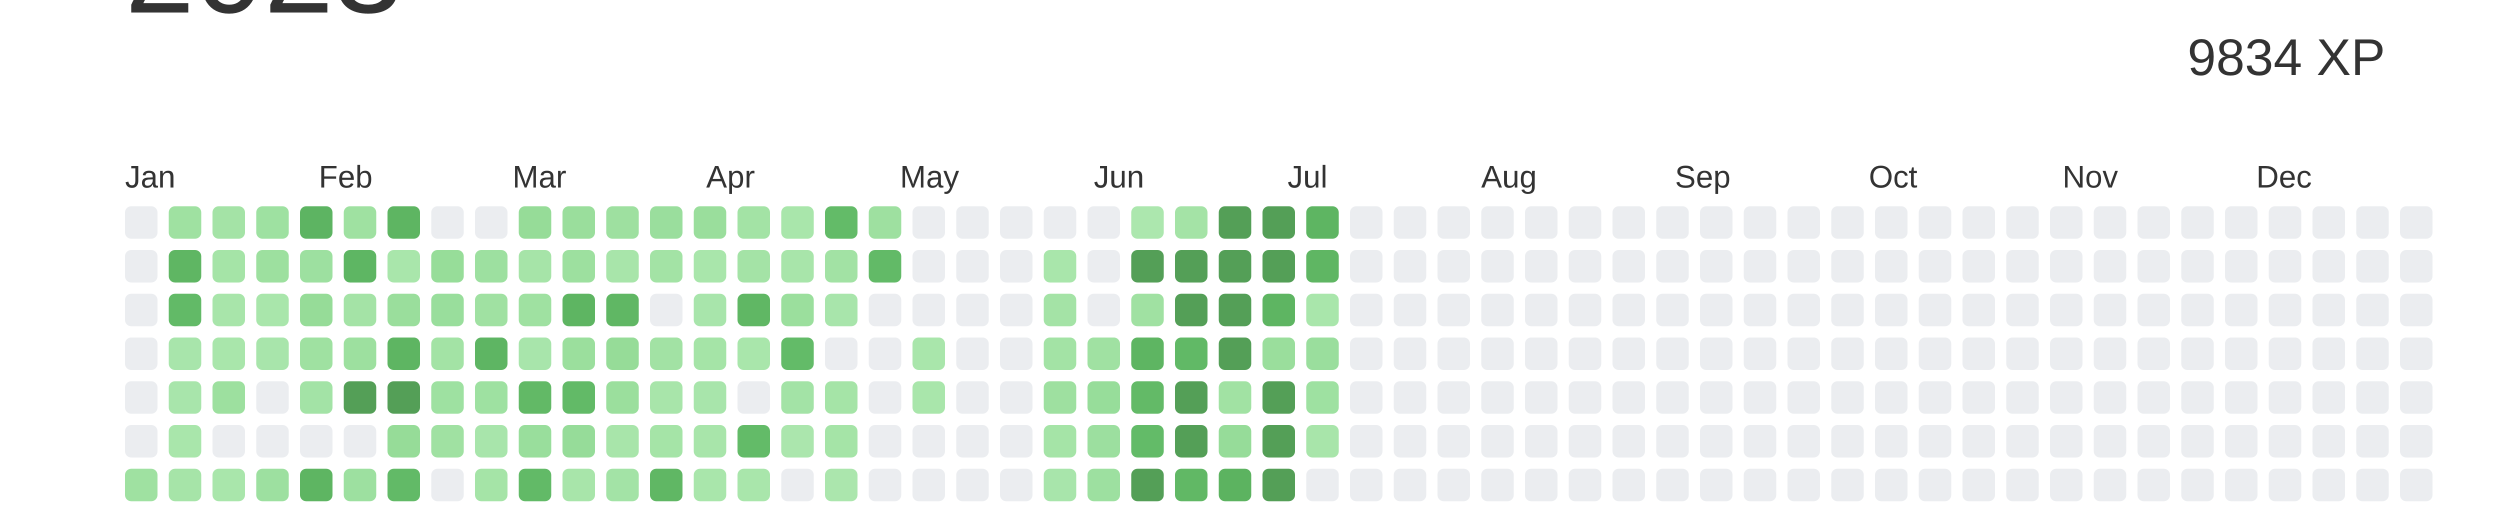
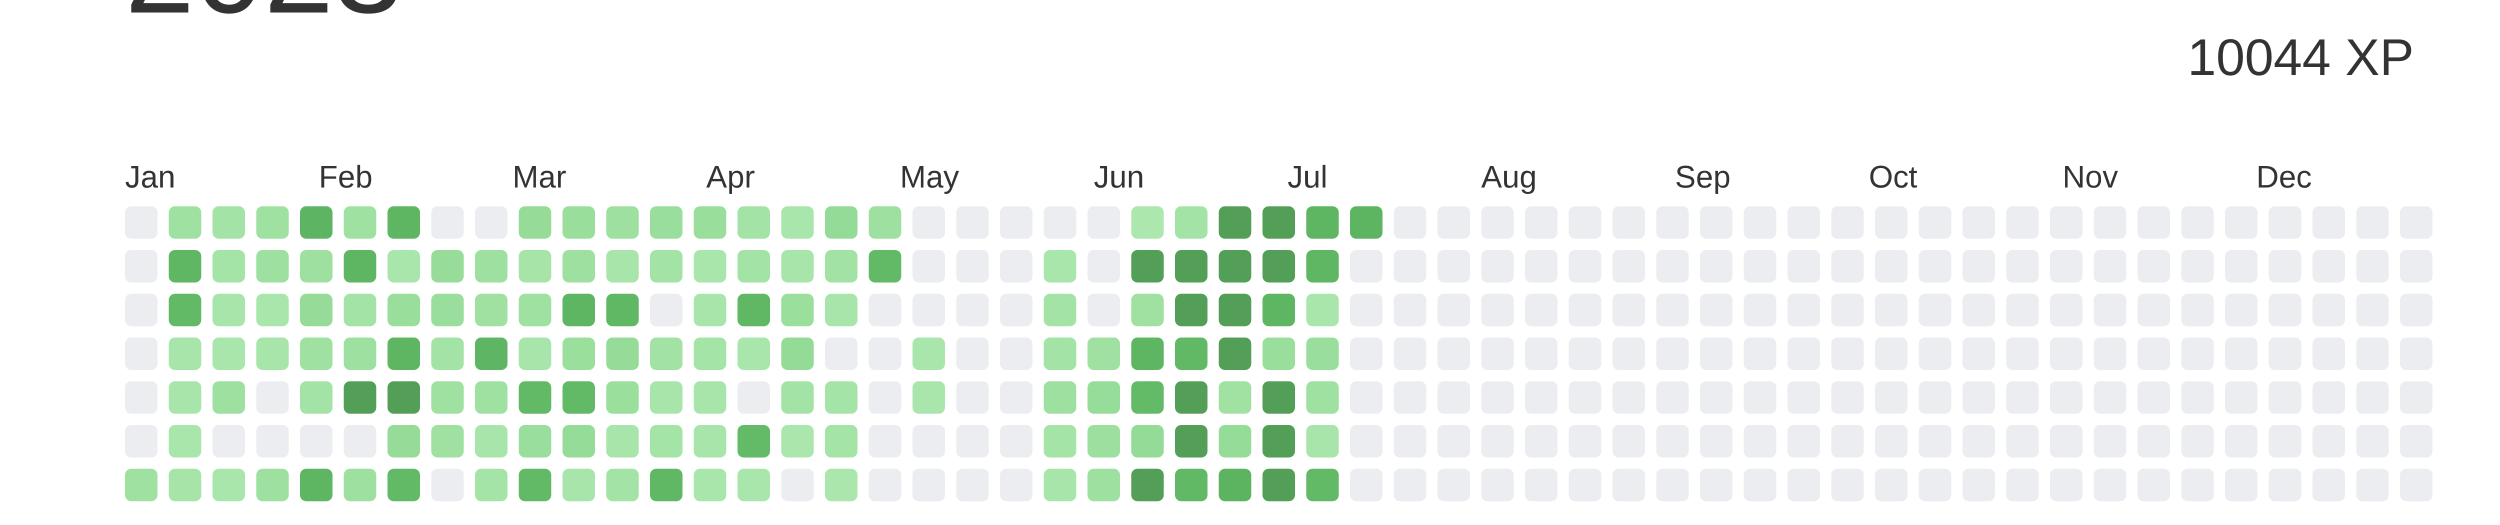
<svg xmlns="http://www.w3.org/2000/svg" baseProfile="full" height="42mm" version="1.1" viewBox="0,0,200,42" width="200mm">
  <defs />
  <rect fill="#ffffff" height="42" width="200" x="0" y="0" />
  <text alignment-baseline="hanging" fill="#333333" style="font-size:10.0px; font-family:Arial;" x="10" y="1">2023</text>
-   <text alignment-baseline="hanging" fill="#333333" style="font-size:4.125px; font-family:Arial;" x="175" y="6">9834 XP</text>
+   <text alignment-baseline="hanging" fill="#333333" style="font-size:4.125px; font-family:Arial;" x="175" y="6">10044 XP</text>
  <text fill="#333333" style="font-size:2.5px; font-family:Arial" x="10.0" y="15">Jan</text>
  <text fill="#333333" style="font-size:2.5px; font-family:Arial" x="25.5" y="15">Feb</text>
  <text fill="#333333" style="font-size:2.5px; font-family:Arial" x="41.0" y="15">Mar</text>
  <text fill="#333333" style="font-size:2.5px; font-family:Arial" x="56.5" y="15">Apr</text>
  <text fill="#333333" style="font-size:2.5px; font-family:Arial" x="72.0" y="15">May</text>
  <text fill="#333333" style="font-size:2.5px; font-family:Arial" x="87.5" y="15">Jun</text>
  <text fill="#333333" style="font-size:2.5px; font-family:Arial" x="103.0" y="15">Jul</text>
  <text fill="#333333" style="font-size:2.5px; font-family:Arial" x="118.5" y="15">Aug</text>
  <text fill="#333333" style="font-size:2.5px; font-family:Arial" x="134.0" y="15">Sep</text>
  <text fill="#333333" style="font-size:2.5px; font-family:Arial" x="149.5" y="15">Oct</text>
  <text fill="#333333" style="font-size:2.5px; font-family:Arial" x="165.0" y="15">Nov</text>
  <text fill="#333333" style="font-size:2.5px; font-family:Arial" x="180.5" y="15">Dec</text>
  <rect fill="#EBEDF0" height="2.6" rx="0.5" ry="0.5" width="2.6" x="10.0" y="16.5" />
  <rect fill="#EBEDF0" height="2.6" rx="0.5" ry="0.5" width="2.6" x="10.0" y="20.0" />
  <rect fill="#EBEDF0" height="2.6" rx="0.5" ry="0.5" width="2.6" x="10.0" y="23.5" />
  <rect fill="#EBEDF0" height="2.6" rx="0.5" ry="0.5" width="2.6" x="10.0" y="27.0" />
  <rect fill="#EBEDF0" height="2.6" rx="0.5" ry="0.5" width="2.6" x="10.0" y="30.5" />
  <rect fill="#EBEDF0" height="2.6" rx="0.5" ry="0.5" width="2.6" x="10.0" y="34.0" />
  <rect fill="#9fe1a1" height="2.6" rx="0.5" ry="0.5" width="2.6" x="10.0" y="37.5" />
  <rect fill="#9fe1a1" height="2.6" rx="0.5" ry="0.5" width="2.6" x="13.5" y="16.5" />
  <rect fill="#5fb663" height="2.6" rx="0.5" ry="0.5" width="2.6" x="13.5" y="20.0" />
  <rect fill="#62ba67" height="2.6" rx="0.5" ry="0.5" width="2.6" x="13.5" y="23.5" />
  <rect fill="#a8e5ab" height="2.6" rx="0.5" ry="0.5" width="2.6" x="13.5" y="27.0" />
  <rect fill="#a8e5ab" height="2.6" rx="0.5" ry="0.5" width="2.6" x="13.5" y="30.5" />
  <rect fill="#a9e6ab" height="2.6" rx="0.5" ry="0.5" width="2.6" x="13.5" y="34.0" />
  <rect fill="#a6e4a8" height="2.6" rx="0.5" ry="0.5" width="2.6" x="13.5" y="37.5" />
  <rect fill="#a4e3a6" height="2.6" rx="0.5" ry="0.5" width="2.6" x="17.0" y="16.5" />
  <rect fill="#a5e4a7" height="2.6" rx="0.5" ry="0.5" width="2.6" x="17.0" y="20.0" />
  <rect fill="#a8e5aa" height="2.6" rx="0.5" ry="0.5" width="2.6" x="17.0" y="23.5" />
  <rect fill="#a9e6ab" height="2.6" rx="0.5" ry="0.5" width="2.6" x="17.0" y="27.0" />
  <rect fill="#9de09f" height="2.6" rx="0.5" ry="0.5" width="2.6" x="17.0" y="30.5" />
  <rect fill="#EBEDF0" height="2.6" rx="0.5" ry="0.5" width="2.6" x="17.0" y="34.0" />
  <rect fill="#a9e6ab" height="2.6" rx="0.5" ry="0.5" width="2.6" x="17.0" y="37.5" />
  <rect fill="#9ee1a1" height="2.6" rx="0.5" ry="0.5" width="2.6" x="20.5" y="16.5" />
  <rect fill="#9de09f" height="2.6" rx="0.5" ry="0.5" width="2.6" x="20.5" y="20.0" />
  <rect fill="#a9e6ab" height="2.6" rx="0.5" ry="0.5" width="2.6" x="20.5" y="23.5" />
  <rect fill="#a8e5ab" height="2.6" rx="0.5" ry="0.5" width="2.6" x="20.5" y="27.0" />
  <rect fill="#EBEDF0" height="2.6" rx="0.5" ry="0.5" width="2.6" x="20.5" y="30.5" />
  <rect fill="#EBEDF0" height="2.6" rx="0.5" ry="0.5" width="2.6" x="20.5" y="34.0" />
  <rect fill="#9de0a0" height="2.6" rx="0.5" ry="0.5" width="2.6" x="20.5" y="37.5" />
  <rect fill="#5db462" height="2.6" rx="0.5" ry="0.5" width="2.6" x="24.0" y="16.5" />
  <rect fill="#9de0a0" height="2.6" rx="0.5" ry="0.5" width="2.6" x="24.0" y="20.0" />
  <rect fill="#96dc98" height="2.6" rx="0.5" ry="0.5" width="2.6" x="24.0" y="23.5" />
  <rect fill="#9fe1a1" height="2.6" rx="0.5" ry="0.5" width="2.6" x="24.0" y="27.0" />
  <rect fill="#a3e3a6" height="2.6" rx="0.5" ry="0.5" width="2.6" x="24.0" y="30.5" />
  <rect fill="#EBEDF0" height="2.6" rx="0.5" ry="0.5" width="2.6" x="24.0" y="34.0" />
  <rect fill="#5eb562" height="2.6" rx="0.5" ry="0.5" width="2.6" x="24.0" y="37.5" />
  <rect fill="#9fe1a1" height="2.6" rx="0.5" ry="0.5" width="2.6" x="27.5" y="16.5" />
  <rect fill="#5eb663" height="2.6" rx="0.5" ry="0.5" width="2.6" x="27.5" y="20.0" />
  <rect fill="#a4e3a6" height="2.6" rx="0.5" ry="0.5" width="2.6" x="27.5" y="23.5" />
  <rect fill="#9de09f" height="2.6" rx="0.5" ry="0.5" width="2.6" x="27.5" y="27.0" />
  <rect fill="#549F57" height="2.6" rx="0.5" ry="0.5" width="2.6" x="27.5" y="30.5" />
  <rect fill="#EBEDF0" height="2.6" rx="0.5" ry="0.5" width="2.6" x="27.5" y="34.0" />
  <rect fill="#9de0a0" height="2.6" rx="0.5" ry="0.5" width="2.6" x="27.5" y="37.5" />
  <rect fill="#5eb562" height="2.6" rx="0.5" ry="0.5" width="2.6" x="31.0" y="16.5" />
  <rect fill="#a9e6ab" height="2.6" rx="0.5" ry="0.5" width="2.6" x="31.0" y="20.0" />
  <rect fill="#9ade9c" height="2.6" rx="0.5" ry="0.5" width="2.6" x="31.0" y="23.5" />
  <rect fill="#5eb562" height="2.6" rx="0.5" ry="0.5" width="2.6" x="31.0" y="27.0" />
  <rect fill="#549F57" height="2.6" rx="0.5" ry="0.5" width="2.6" x="31.0" y="30.5" />
  <rect fill="#96dc98" height="2.6" rx="0.5" ry="0.5" width="2.6" x="31.0" y="34.0" />
  <rect fill="#62ba67" height="2.6" rx="0.5" ry="0.5" width="2.6" x="31.0" y="37.5" />
  <rect fill="#EBEDF0" height="2.6" rx="0.5" ry="0.5" width="2.6" x="34.5" y="16.5" />
  <rect fill="#97dd99" height="2.6" rx="0.5" ry="0.5" width="2.6" x="34.5" y="20.0" />
  <rect fill="#99de9c" height="2.6" rx="0.5" ry="0.5" width="2.6" x="34.5" y="23.5" />
  <rect fill="#a3e3a5" height="2.6" rx="0.5" ry="0.5" width="2.6" x="34.5" y="27.0" />
  <rect fill="#9ee1a1" height="2.6" rx="0.5" ry="0.5" width="2.6" x="34.5" y="30.5" />
  <rect fill="#a0e1a2" height="2.6" rx="0.5" ry="0.5" width="2.6" x="34.5" y="34.0" />
  <rect fill="#EBEDF0" height="2.6" rx="0.5" ry="0.5" width="2.6" x="34.5" y="37.5" />
  <rect fill="#EBEDF0" height="2.6" rx="0.5" ry="0.5" width="2.6" x="38.0" y="16.5" />
  <rect fill="#9de0a0" height="2.6" rx="0.5" ry="0.5" width="2.6" x="38.0" y="20.0" />
  <rect fill="#a0e1a2" height="2.6" rx="0.5" ry="0.5" width="2.6" x="38.0" y="23.5" />
  <rect fill="#5eb563" height="2.6" rx="0.5" ry="0.5" width="2.6" x="38.0" y="27.0" />
  <rect fill="#9ee1a1" height="2.6" rx="0.5" ry="0.5" width="2.6" x="38.0" y="30.5" />
  <rect fill="#a8e5ab" height="2.6" rx="0.5" ry="0.5" width="2.6" x="38.0" y="34.0" />
  <rect fill="#a5e4a7" height="2.6" rx="0.5" ry="0.5" width="2.6" x="38.0" y="37.5" />
  <rect fill="#96dc98" height="2.6" rx="0.5" ry="0.5" width="2.6" x="41.5" y="16.5" />
  <rect fill="#a6e4a8" height="2.6" rx="0.5" ry="0.5" width="2.6" x="41.5" y="20.0" />
  <rect fill="#9fe1a1" height="2.6" rx="0.5" ry="0.5" width="2.6" x="41.5" y="23.5" />
  <rect fill="#a8e5ab" height="2.6" rx="0.5" ry="0.5" width="2.6" x="41.5" y="27.0" />
  <rect fill="#62b966" height="2.6" rx="0.5" ry="0.5" width="2.6" x="41.5" y="30.5" />
  <rect fill="#99de9c" height="2.6" rx="0.5" ry="0.5" width="2.6" x="41.5" y="34.0" />
  <rect fill="#62ba67" height="2.6" rx="0.5" ry="0.5" width="2.6" x="41.5" y="37.5" />
  <rect fill="#9ade9c" height="2.6" rx="0.5" ry="0.5" width="2.6" x="45.0" y="16.5" />
  <rect fill="#9de09f" height="2.6" rx="0.5" ry="0.5" width="2.6" x="45.0" y="20.0" />
  <rect fill="#5eb562" height="2.6" rx="0.5" ry="0.5" width="2.6" x="45.0" y="23.5" />
  <rect fill="#9bdf9d" height="2.6" rx="0.5" ry="0.5" width="2.6" x="45.0" y="27.0" />
  <rect fill="#62ba67" height="2.6" rx="0.5" ry="0.5" width="2.6" x="45.0" y="30.5" />
  <rect fill="#96dc99" height="2.6" rx="0.5" ry="0.5" width="2.6" x="45.0" y="34.0" />
  <rect fill="#a8e5aa" height="2.6" rx="0.5" ry="0.5" width="2.6" x="45.0" y="37.5" />
  <rect fill="#9ee0a0" height="2.6" rx="0.5" ry="0.5" width="2.6" x="48.5" y="16.5" />
  <rect fill="#a8e5aa" height="2.6" rx="0.5" ry="0.5" width="2.6" x="48.5" y="20.0" />
  <rect fill="#60b764" height="2.6" rx="0.5" ry="0.5" width="2.6" x="48.5" y="23.5" />
  <rect fill="#96dc98" height="2.6" rx="0.5" ry="0.5" width="2.6" x="48.5" y="27.0" />
  <rect fill="#9bdf9d" height="2.6" rx="0.5" ry="0.5" width="2.6" x="48.5" y="30.5" />
  <rect fill="#a8e5aa" height="2.6" rx="0.5" ry="0.5" width="2.6" x="48.5" y="34.0" />
  <rect fill="#a3e3a6" height="2.6" rx="0.5" ry="0.5" width="2.6" x="48.5" y="37.5" />
  <rect fill="#9ade9d" height="2.6" rx="0.5" ry="0.5" width="2.6" x="52.0" y="16.5" />
  <rect fill="#a3e3a5" height="2.6" rx="0.5" ry="0.5" width="2.6" x="52.0" y="20.0" />
  <rect fill="#EBEDF0" height="2.6" rx="0.5" ry="0.5" width="2.6" x="52.0" y="23.5" />
  <rect fill="#a2e2a4" height="2.6" rx="0.5" ry="0.5" width="2.6" x="52.0" y="27.0" />
  <rect fill="#a8e5aa" height="2.6" rx="0.5" ry="0.5" width="2.6" x="52.0" y="30.5" />
  <rect fill="#a5e4a7" height="2.6" rx="0.5" ry="0.5" width="2.6" x="52.0" y="34.0" />
  <rect fill="#60b764" height="2.6" rx="0.5" ry="0.5" width="2.6" x="52.0" y="37.5" />
  <rect fill="#9ade9c" height="2.6" rx="0.5" ry="0.5" width="2.6" x="55.5" y="16.5" />
  <rect fill="#a9e6ab" height="2.6" rx="0.5" ry="0.5" width="2.6" x="55.5" y="20.0" />
  <rect fill="#a8e5ab" height="2.6" rx="0.5" ry="0.5" width="2.6" x="55.5" y="23.5" />
  <rect fill="#a5e4a7" height="2.6" rx="0.5" ry="0.5" width="2.6" x="55.5" y="27.0" />
  <rect fill="#a8e5ab" height="2.6" rx="0.5" ry="0.5" width="2.6" x="55.5" y="30.5" />
  <rect fill="#a8e5aa" height="2.6" rx="0.5" ry="0.5" width="2.6" x="55.5" y="34.0" />
  <rect fill="#a9e6ab" height="2.6" rx="0.5" ry="0.5" width="2.6" x="55.5" y="37.5" />
  <rect fill="#a3e3a5" height="2.6" rx="0.5" ry="0.5" width="2.6" x="59.0" y="16.5" />
  <rect fill="#a4e3a6" height="2.6" rx="0.5" ry="0.5" width="2.6" x="59.0" y="20.0" />
  <rect fill="#60b764" height="2.6" rx="0.5" ry="0.5" width="2.6" x="59.0" y="23.5" />
  <rect fill="#a9e6ab" height="2.6" rx="0.5" ry="0.5" width="2.6" x="59.0" y="27.0" />
  <rect fill="#EBEDF0" height="2.6" rx="0.5" ry="0.5" width="2.6" x="59.0" y="30.5" />
  <rect fill="#63bb68" height="2.6" rx="0.5" ry="0.5" width="2.6" x="59.0" y="34.0" />
  <rect fill="#a9e6ab" height="2.6" rx="0.5" ry="0.5" width="2.6" x="59.0" y="37.5" />
  <rect fill="#a9e6ab" height="2.6" rx="0.5" ry="0.5" width="2.6" x="62.5" y="16.5" />
  <rect fill="#a8e5aa" height="2.6" rx="0.5" ry="0.5" width="2.6" x="62.5" y="20.0" />
  <rect fill="#9bdf9d" height="2.6" rx="0.5" ry="0.5" width="2.6" x="62.5" y="23.5" />
-   <rect fill="#63bb68" height="2.6" rx="0.5" ry="0.5" width="2.6" x="62.5" y="27.0" />
+   <rect fill="#94db97" height="2.6" rx="0.5" ry="0.5" width="2.6" x="62.5" y="27.0" />
  <rect fill="#a3e3a6" height="2.6" rx="0.5" ry="0.5" width="2.6" x="62.5" y="30.5" />
  <rect fill="#abe6ad" height="2.6" rx="0.5" ry="0.5" width="2.6" x="62.5" y="34.0" />
  <rect fill="#EBEDF0" height="2.6" rx="0.5" ry="0.5" width="2.6" x="62.5" y="37.5" />
-   <rect fill="#63bb68" height="2.6" rx="0.5" ry="0.5" width="2.6" x="66.0" y="16.5" />
+   <rect fill="#94db97" height="2.6" rx="0.5" ry="0.5" width="2.6" x="66.0" y="16.5" />
  <rect fill="#a2e2a4" height="2.6" rx="0.5" ry="0.5" width="2.6" x="66.0" y="20.0" />
  <rect fill="#a8e5ab" height="2.6" rx="0.5" ry="0.5" width="2.6" x="66.0" y="23.5" />
  <rect fill="#EBEDF0" height="2.6" rx="0.5" ry="0.5" width="2.6" x="66.0" y="27.0" />
  <rect fill="#a5e4a7" height="2.6" rx="0.5" ry="0.5" width="2.6" x="66.0" y="30.5" />
  <rect fill="#a5e4a7" height="2.6" rx="0.5" ry="0.5" width="2.6" x="66.0" y="34.0" />
  <rect fill="#abe6ad" height="2.6" rx="0.5" ry="0.5" width="2.6" x="66.0" y="37.5" />
  <rect fill="#9ee0a0" height="2.6" rx="0.5" ry="0.5" width="2.6" x="69.5" y="16.5" />
  <rect fill="#62ba67" height="2.6" rx="0.5" ry="0.5" width="2.6" x="69.5" y="20.0" />
  <rect fill="#EBEDF0" height="2.6" rx="0.5" ry="0.5" width="2.6" x="69.5" y="23.5" />
  <rect fill="#EBEDF0" height="2.6" rx="0.5" ry="0.5" width="2.6" x="69.5" y="27.0" />
  <rect fill="#EBEDF0" height="2.6" rx="0.5" ry="0.5" width="2.6" x="69.5" y="30.5" />
  <rect fill="#EBEDF0" height="2.6" rx="0.5" ry="0.5" width="2.6" x="69.5" y="34.0" />
  <rect fill="#EBEDF0" height="2.6" rx="0.5" ry="0.5" width="2.6" x="69.5" y="37.5" />
  <rect fill="#EBEDF0" height="2.6" rx="0.5" ry="0.5" width="2.6" x="73.0" y="16.5" />
  <rect fill="#EBEDF0" height="2.6" rx="0.5" ry="0.5" width="2.6" x="73.0" y="20.0" />
  <rect fill="#EBEDF0" height="2.6" rx="0.5" ry="0.5" width="2.6" x="73.0" y="23.5" />
  <rect fill="#a9e6ab" height="2.6" rx="0.5" ry="0.5" width="2.6" x="73.0" y="27.0" />
  <rect fill="#a9e6ab" height="2.6" rx="0.5" ry="0.5" width="2.6" x="73.0" y="30.5" />
  <rect fill="#EBEDF0" height="2.6" rx="0.5" ry="0.5" width="2.6" x="73.0" y="34.0" />
  <rect fill="#EBEDF0" height="2.6" rx="0.5" ry="0.5" width="2.6" x="73.0" y="37.5" />
  <rect fill="#EBEDF0" height="2.6" rx="0.5" ry="0.5" width="2.6" x="76.5" y="16.5" />
  <rect fill="#EBEDF0" height="2.6" rx="0.5" ry="0.5" width="2.6" x="76.5" y="20.0" />
  <rect fill="#EBEDF0" height="2.6" rx="0.5" ry="0.5" width="2.6" x="76.5" y="23.5" />
  <rect fill="#EBEDF0" height="2.6" rx="0.5" ry="0.5" width="2.6" x="76.5" y="27.0" />
  <rect fill="#EBEDF0" height="2.6" rx="0.5" ry="0.5" width="2.6" x="76.5" y="30.5" />
  <rect fill="#EBEDF0" height="2.6" rx="0.5" ry="0.5" width="2.6" x="76.5" y="34.0" />
  <rect fill="#EBEDF0" height="2.6" rx="0.5" ry="0.5" width="2.6" x="76.5" y="37.5" />
  <rect fill="#EBEDF0" height="2.6" rx="0.5" ry="0.5" width="2.6" x="80.0" y="16.5" />
  <rect fill="#EBEDF0" height="2.6" rx="0.5" ry="0.5" width="2.6" x="80.0" y="20.0" />
  <rect fill="#EBEDF0" height="2.6" rx="0.5" ry="0.5" width="2.6" x="80.0" y="23.5" />
  <rect fill="#EBEDF0" height="2.6" rx="0.5" ry="0.5" width="2.6" x="80.0" y="27.0" />
  <rect fill="#EBEDF0" height="2.6" rx="0.5" ry="0.5" width="2.6" x="80.0" y="30.5" />
  <rect fill="#EBEDF0" height="2.6" rx="0.5" ry="0.5" width="2.6" x="80.0" y="34.0" />
  <rect fill="#EBEDF0" height="2.6" rx="0.5" ry="0.5" width="2.6" x="80.0" y="37.5" />
  <rect fill="#EBEDF0" height="2.6" rx="0.5" ry="0.5" width="2.6" x="83.5" y="16.5" />
  <rect fill="#a9e6ab" height="2.6" rx="0.5" ry="0.5" width="2.6" x="83.5" y="20.0" />
  <rect fill="#a4e3a6" height="2.6" rx="0.5" ry="0.5" width="2.6" x="83.5" y="23.5" />
  <rect fill="#a3e3a5" height="2.6" rx="0.5" ry="0.5" width="2.6" x="83.5" y="27.0" />
  <rect fill="#9ee0a0" height="2.6" rx="0.5" ry="0.5" width="2.6" x="83.5" y="30.5" />
  <rect fill="#a5e4a7" height="2.6" rx="0.5" ry="0.5" width="2.6" x="83.5" y="34.0" />
  <rect fill="#a8e5ab" height="2.6" rx="0.5" ry="0.5" width="2.6" x="83.5" y="37.5" />
  <rect fill="#EBEDF0" height="2.6" rx="0.5" ry="0.5" width="2.6" x="87.0" y="16.5" />
  <rect fill="#EBEDF0" height="2.6" rx="0.5" ry="0.5" width="2.6" x="87.0" y="20.0" />
  <rect fill="#EBEDF0" height="2.6" rx="0.5" ry="0.5" width="2.6" x="87.0" y="23.5" />
  <rect fill="#a0e1a2" height="2.6" rx="0.5" ry="0.5" width="2.6" x="87.0" y="27.0" />
  <rect fill="#97dd9a" height="2.6" rx="0.5" ry="0.5" width="2.6" x="87.0" y="30.5" />
  <rect fill="#9cdf9f" height="2.6" rx="0.5" ry="0.5" width="2.6" x="87.0" y="34.0" />
  <rect fill="#9de0a0" height="2.6" rx="0.5" ry="0.5" width="2.6" x="87.0" y="37.5" />
  <rect fill="#ace7ae" height="2.6" rx="0.5" ry="0.5" width="2.6" x="90.5" y="16.5" />
  <rect fill="#549F57" height="2.6" rx="0.5" ry="0.5" width="2.6" x="90.5" y="20.0" />
  <rect fill="#a0e1a2" height="2.6" rx="0.5" ry="0.5" width="2.6" x="90.5" y="23.5" />
  <rect fill="#5eb562" height="2.6" rx="0.5" ry="0.5" width="2.6" x="90.5" y="27.0" />
  <rect fill="#63ba67" height="2.6" rx="0.5" ry="0.5" width="2.6" x="90.5" y="30.5" />
-   <rect fill="#63bb68" height="2.6" rx="0.5" ry="0.5" width="2.6" x="90.5" y="34.0" />
+   <rect fill="#94db97" height="2.6" rx="0.5" ry="0.5" width="2.6" x="90.5" y="34.0" />
  <rect fill="#549F57" height="2.6" rx="0.5" ry="0.5" width="2.6" x="90.5" y="37.5" />
  <rect fill="#a4e3a6" height="2.6" rx="0.5" ry="0.5" width="2.6" x="94.0" y="16.5" />
  <rect fill="#549F57" height="2.6" rx="0.5" ry="0.5" width="2.6" x="94.0" y="20.0" />
  <rect fill="#549F57" height="2.6" rx="0.5" ry="0.5" width="2.6" x="94.0" y="23.5" />
  <rect fill="#61b966" height="2.6" rx="0.5" ry="0.5" width="2.6" x="94.0" y="27.0" />
  <rect fill="#549F57" height="2.6" rx="0.5" ry="0.5" width="2.6" x="94.0" y="30.5" />
  <rect fill="#549F57" height="2.6" rx="0.5" ry="0.5" width="2.6" x="94.0" y="34.0" />
  <rect fill="#61b865" height="2.6" rx="0.5" ry="0.5" width="2.6" x="94.0" y="37.5" />
  <rect fill="#549F57" height="2.6" rx="0.5" ry="0.5" width="2.6" x="97.5" y="16.5" />
  <rect fill="#549F57" height="2.6" rx="0.5" ry="0.5" width="2.6" x="97.5" y="20.0" />
  <rect fill="#549F57" height="2.6" rx="0.5" ry="0.5" width="2.6" x="97.5" y="23.5" />
  <rect fill="#549F57" height="2.6" rx="0.5" ry="0.5" width="2.6" x="97.5" y="27.0" />
  <rect fill="#a1e2a3" height="2.6" rx="0.5" ry="0.5" width="2.6" x="97.5" y="30.5" />
  <rect fill="#96dc99" height="2.6" rx="0.5" ry="0.5" width="2.6" x="97.5" y="34.0" />
  <rect fill="#5cb360" height="2.6" rx="0.5" ry="0.5" width="2.6" x="97.5" y="37.5" />
  <rect fill="#549F57" height="2.6" rx="0.5" ry="0.5" width="2.6" x="101.0" y="16.5" />
  <rect fill="#549F57" height="2.6" rx="0.5" ry="0.5" width="2.6" x="101.0" y="20.0" />
  <rect fill="#5eb562" height="2.6" rx="0.5" ry="0.5" width="2.6" x="101.0" y="23.5" />
  <rect fill="#9ade9c" height="2.6" rx="0.5" ry="0.5" width="2.6" x="101.0" y="27.0" />
  <rect fill="#549F57" height="2.6" rx="0.5" ry="0.5" width="2.6" x="101.0" y="30.5" />
  <rect fill="#549F57" height="2.6" rx="0.5" ry="0.5" width="2.6" x="101.0" y="34.0" />
  <rect fill="#549F57" height="2.6" rx="0.5" ry="0.5" width="2.6" x="101.0" y="37.5" />
  <rect fill="#5eb562" height="2.6" rx="0.5" ry="0.5" width="2.6" x="104.5" y="16.5" />
  <rect fill="#5fb663" height="2.6" rx="0.5" ry="0.5" width="2.6" x="104.5" y="20.0" />
  <rect fill="#a9e6ab" height="2.6" rx="0.5" ry="0.5" width="2.6" x="104.5" y="23.5" />
  <rect fill="#9ade9d" height="2.6" rx="0.5" ry="0.5" width="2.6" x="104.5" y="27.0" />
  <rect fill="#9ee1a1" height="2.6" rx="0.5" ry="0.5" width="2.6" x="104.5" y="30.5" />
  <rect fill="#a8e5aa" height="2.6" rx="0.5" ry="0.5" width="2.6" x="104.5" y="34.0" />
-   <rect fill="#EBEDF0" height="2.6" rx="0.5" ry="0.5" width="2.6" x="104.5" y="37.5" />
-   <rect fill="#EBEDF0" height="2.6" rx="0.5" ry="0.5" width="2.6" x="108.0" y="16.5" />
+   <rect fill="#62ba67" height="2.6" rx="0.5" ry="0.5" width="2.6" x="104.5" y="37.5" />
+   <rect fill="#5db461" height="2.6" rx="0.5" ry="0.5" width="2.6" x="108.0" y="16.5" />
  <rect fill="#EBEDF0" height="2.6" rx="0.5" ry="0.5" width="2.6" x="108.0" y="20.0" />
  <rect fill="#EBEDF0" height="2.6" rx="0.5" ry="0.5" width="2.6" x="108.0" y="23.5" />
  <rect fill="#EBEDF0" height="2.6" rx="0.5" ry="0.5" width="2.6" x="108.0" y="27.0" />
  <rect fill="#EBEDF0" height="2.6" rx="0.5" ry="0.5" width="2.6" x="108.0" y="30.5" />
  <rect fill="#EBEDF0" height="2.6" rx="0.5" ry="0.5" width="2.6" x="108.0" y="34.0" />
  <rect fill="#EBEDF0" height="2.6" rx="0.5" ry="0.5" width="2.6" x="108.0" y="37.5" />
  <rect fill="#EBEDF0" height="2.6" rx="0.5" ry="0.5" width="2.6" x="111.5" y="16.5" />
  <rect fill="#EBEDF0" height="2.6" rx="0.5" ry="0.5" width="2.6" x="111.5" y="20.0" />
  <rect fill="#EBEDF0" height="2.6" rx="0.5" ry="0.5" width="2.6" x="111.5" y="23.5" />
  <rect fill="#EBEDF0" height="2.6" rx="0.5" ry="0.5" width="2.6" x="111.5" y="27.0" />
  <rect fill="#EBEDF0" height="2.6" rx="0.5" ry="0.5" width="2.6" x="111.5" y="30.5" />
  <rect fill="#EBEDF0" height="2.6" rx="0.5" ry="0.5" width="2.6" x="111.5" y="34.0" />
  <rect fill="#EBEDF0" height="2.6" rx="0.5" ry="0.5" width="2.6" x="111.5" y="37.5" />
  <rect fill="#EBEDF0" height="2.6" rx="0.5" ry="0.5" width="2.6" x="115.0" y="16.5" />
  <rect fill="#EBEDF0" height="2.6" rx="0.5" ry="0.5" width="2.6" x="115.0" y="20.0" />
  <rect fill="#EBEDF0" height="2.6" rx="0.5" ry="0.5" width="2.6" x="115.0" y="23.5" />
  <rect fill="#EBEDF0" height="2.6" rx="0.5" ry="0.5" width="2.6" x="115.0" y="27.0" />
  <rect fill="#EBEDF0" height="2.6" rx="0.5" ry="0.5" width="2.6" x="115.0" y="30.5" />
  <rect fill="#EBEDF0" height="2.6" rx="0.5" ry="0.5" width="2.6" x="115.0" y="34.0" />
  <rect fill="#EBEDF0" height="2.6" rx="0.5" ry="0.5" width="2.6" x="115.0" y="37.5" />
  <rect fill="#EBEDF0" height="2.6" rx="0.5" ry="0.5" width="2.6" x="118.5" y="16.5" />
  <rect fill="#EBEDF0" height="2.6" rx="0.5" ry="0.5" width="2.6" x="118.5" y="20.0" />
  <rect fill="#EBEDF0" height="2.6" rx="0.5" ry="0.5" width="2.6" x="118.5" y="23.5" />
  <rect fill="#EBEDF0" height="2.6" rx="0.5" ry="0.5" width="2.6" x="118.5" y="27.0" />
  <rect fill="#EBEDF0" height="2.6" rx="0.5" ry="0.5" width="2.6" x="118.5" y="30.5" />
  <rect fill="#EBEDF0" height="2.6" rx="0.5" ry="0.5" width="2.6" x="118.5" y="34.0" />
  <rect fill="#EBEDF0" height="2.6" rx="0.5" ry="0.5" width="2.6" x="118.5" y="37.5" />
  <rect fill="#EBEDF0" height="2.6" rx="0.5" ry="0.5" width="2.6" x="122.0" y="16.5" />
  <rect fill="#EBEDF0" height="2.6" rx="0.5" ry="0.5" width="2.6" x="122.0" y="20.0" />
  <rect fill="#EBEDF0" height="2.6" rx="0.5" ry="0.5" width="2.6" x="122.0" y="23.5" />
  <rect fill="#EBEDF0" height="2.6" rx="0.5" ry="0.5" width="2.6" x="122.0" y="27.0" />
  <rect fill="#EBEDF0" height="2.6" rx="0.5" ry="0.5" width="2.6" x="122.0" y="30.5" />
  <rect fill="#EBEDF0" height="2.6" rx="0.5" ry="0.5" width="2.6" x="122.0" y="34.0" />
  <rect fill="#EBEDF0" height="2.6" rx="0.5" ry="0.5" width="2.6" x="122.0" y="37.5" />
  <rect fill="#EBEDF0" height="2.6" rx="0.5" ry="0.5" width="2.6" x="125.5" y="16.5" />
  <rect fill="#EBEDF0" height="2.6" rx="0.5" ry="0.5" width="2.6" x="125.5" y="20.0" />
  <rect fill="#EBEDF0" height="2.6" rx="0.5" ry="0.5" width="2.6" x="125.5" y="23.5" />
  <rect fill="#EBEDF0" height="2.6" rx="0.5" ry="0.5" width="2.6" x="125.5" y="27.0" />
  <rect fill="#EBEDF0" height="2.6" rx="0.5" ry="0.5" width="2.6" x="125.5" y="30.5" />
  <rect fill="#EBEDF0" height="2.6" rx="0.5" ry="0.5" width="2.6" x="125.5" y="34.0" />
  <rect fill="#EBEDF0" height="2.6" rx="0.5" ry="0.5" width="2.6" x="125.5" y="37.5" />
  <rect fill="#EBEDF0" height="2.6" rx="0.5" ry="0.5" width="2.6" x="129.0" y="16.5" />
  <rect fill="#EBEDF0" height="2.6" rx="0.5" ry="0.5" width="2.6" x="129.0" y="20.0" />
  <rect fill="#EBEDF0" height="2.6" rx="0.5" ry="0.5" width="2.6" x="129.0" y="23.5" />
  <rect fill="#EBEDF0" height="2.6" rx="0.5" ry="0.5" width="2.6" x="129.0" y="27.0" />
  <rect fill="#EBEDF0" height="2.6" rx="0.5" ry="0.5" width="2.6" x="129.0" y="30.5" />
  <rect fill="#EBEDF0" height="2.6" rx="0.5" ry="0.5" width="2.6" x="129.0" y="34.0" />
  <rect fill="#EBEDF0" height="2.6" rx="0.5" ry="0.5" width="2.6" x="129.0" y="37.5" />
  <rect fill="#EBEDF0" height="2.6" rx="0.5" ry="0.5" width="2.6" x="132.5" y="16.5" />
  <rect fill="#EBEDF0" height="2.6" rx="0.5" ry="0.5" width="2.6" x="132.5" y="20.0" />
  <rect fill="#EBEDF0" height="2.6" rx="0.5" ry="0.5" width="2.6" x="132.5" y="23.5" />
  <rect fill="#EBEDF0" height="2.6" rx="0.5" ry="0.5" width="2.6" x="132.5" y="27.0" />
  <rect fill="#EBEDF0" height="2.6" rx="0.5" ry="0.5" width="2.6" x="132.5" y="30.5" />
  <rect fill="#EBEDF0" height="2.6" rx="0.5" ry="0.5" width="2.6" x="132.5" y="34.0" />
  <rect fill="#EBEDF0" height="2.6" rx="0.5" ry="0.5" width="2.6" x="132.5" y="37.5" />
  <rect fill="#EBEDF0" height="2.6" rx="0.5" ry="0.5" width="2.6" x="136.0" y="16.5" />
  <rect fill="#EBEDF0" height="2.6" rx="0.5" ry="0.5" width="2.6" x="136.0" y="20.0" />
  <rect fill="#EBEDF0" height="2.6" rx="0.5" ry="0.5" width="2.6" x="136.0" y="23.5" />
  <rect fill="#EBEDF0" height="2.6" rx="0.5" ry="0.5" width="2.6" x="136.0" y="27.0" />
  <rect fill="#EBEDF0" height="2.6" rx="0.5" ry="0.5" width="2.6" x="136.0" y="30.5" />
  <rect fill="#EBEDF0" height="2.6" rx="0.5" ry="0.5" width="2.6" x="136.0" y="34.0" />
  <rect fill="#EBEDF0" height="2.6" rx="0.5" ry="0.5" width="2.6" x="136.0" y="37.5" />
  <rect fill="#EBEDF0" height="2.6" rx="0.5" ry="0.5" width="2.6" x="139.5" y="16.5" />
  <rect fill="#EBEDF0" height="2.6" rx="0.5" ry="0.5" width="2.6" x="139.5" y="20.0" />
  <rect fill="#EBEDF0" height="2.6" rx="0.5" ry="0.5" width="2.6" x="139.5" y="23.5" />
  <rect fill="#EBEDF0" height="2.6" rx="0.5" ry="0.5" width="2.6" x="139.5" y="27.0" />
  <rect fill="#EBEDF0" height="2.6" rx="0.5" ry="0.5" width="2.6" x="139.5" y="30.5" />
  <rect fill="#EBEDF0" height="2.6" rx="0.5" ry="0.5" width="2.6" x="139.5" y="34.0" />
  <rect fill="#EBEDF0" height="2.6" rx="0.5" ry="0.5" width="2.6" x="139.5" y="37.5" />
  <rect fill="#EBEDF0" height="2.6" rx="0.5" ry="0.5" width="2.6" x="143.0" y="16.5" />
  <rect fill="#EBEDF0" height="2.6" rx="0.5" ry="0.5" width="2.6" x="143.0" y="20.0" />
  <rect fill="#EBEDF0" height="2.6" rx="0.5" ry="0.5" width="2.6" x="143.0" y="23.5" />
  <rect fill="#EBEDF0" height="2.6" rx="0.5" ry="0.5" width="2.6" x="143.0" y="27.0" />
  <rect fill="#EBEDF0" height="2.6" rx="0.5" ry="0.5" width="2.6" x="143.0" y="30.5" />
  <rect fill="#EBEDF0" height="2.6" rx="0.5" ry="0.5" width="2.6" x="143.0" y="34.0" />
  <rect fill="#EBEDF0" height="2.6" rx="0.5" ry="0.5" width="2.6" x="143.0" y="37.5" />
  <rect fill="#EBEDF0" height="2.6" rx="0.5" ry="0.5" width="2.6" x="146.5" y="16.5" />
  <rect fill="#EBEDF0" height="2.6" rx="0.5" ry="0.5" width="2.6" x="146.5" y="20.0" />
  <rect fill="#EBEDF0" height="2.6" rx="0.5" ry="0.5" width="2.6" x="146.5" y="23.5" />
  <rect fill="#EBEDF0" height="2.6" rx="0.5" ry="0.5" width="2.6" x="146.5" y="27.0" />
  <rect fill="#EBEDF0" height="2.6" rx="0.5" ry="0.5" width="2.6" x="146.5" y="30.5" />
  <rect fill="#EBEDF0" height="2.6" rx="0.5" ry="0.5" width="2.6" x="146.5" y="34.0" />
  <rect fill="#EBEDF0" height="2.6" rx="0.5" ry="0.5" width="2.6" x="146.5" y="37.5" />
  <rect fill="#EBEDF0" height="2.6" rx="0.5" ry="0.5" width="2.6" x="150.0" y="16.5" />
  <rect fill="#EBEDF0" height="2.6" rx="0.5" ry="0.5" width="2.6" x="150.0" y="20.0" />
  <rect fill="#EBEDF0" height="2.6" rx="0.5" ry="0.5" width="2.6" x="150.0" y="23.5" />
  <rect fill="#EBEDF0" height="2.6" rx="0.5" ry="0.5" width="2.6" x="150.0" y="27.0" />
  <rect fill="#EBEDF0" height="2.6" rx="0.5" ry="0.5" width="2.6" x="150.0" y="30.5" />
  <rect fill="#EBEDF0" height="2.6" rx="0.5" ry="0.5" width="2.6" x="150.0" y="34.0" />
  <rect fill="#EBEDF0" height="2.6" rx="0.5" ry="0.5" width="2.6" x="150.0" y="37.5" />
  <rect fill="#EBEDF0" height="2.6" rx="0.5" ry="0.5" width="2.6" x="153.5" y="16.5" />
  <rect fill="#EBEDF0" height="2.6" rx="0.5" ry="0.5" width="2.6" x="153.5" y="20.0" />
  <rect fill="#EBEDF0" height="2.6" rx="0.5" ry="0.5" width="2.6" x="153.5" y="23.5" />
  <rect fill="#EBEDF0" height="2.6" rx="0.5" ry="0.5" width="2.6" x="153.5" y="27.0" />
  <rect fill="#EBEDF0" height="2.6" rx="0.5" ry="0.5" width="2.6" x="153.5" y="30.5" />
  <rect fill="#EBEDF0" height="2.6" rx="0.5" ry="0.5" width="2.6" x="153.5" y="34.0" />
  <rect fill="#EBEDF0" height="2.6" rx="0.5" ry="0.5" width="2.6" x="153.5" y="37.5" />
  <rect fill="#EBEDF0" height="2.6" rx="0.5" ry="0.5" width="2.6" x="157.0" y="16.5" />
  <rect fill="#EBEDF0" height="2.6" rx="0.5" ry="0.5" width="2.6" x="157.0" y="20.0" />
  <rect fill="#EBEDF0" height="2.6" rx="0.5" ry="0.5" width="2.6" x="157.0" y="23.5" />
  <rect fill="#EBEDF0" height="2.6" rx="0.5" ry="0.5" width="2.6" x="157.0" y="27.0" />
  <rect fill="#EBEDF0" height="2.6" rx="0.5" ry="0.5" width="2.6" x="157.0" y="30.5" />
  <rect fill="#EBEDF0" height="2.6" rx="0.5" ry="0.5" width="2.6" x="157.0" y="34.0" />
  <rect fill="#EBEDF0" height="2.6" rx="0.5" ry="0.5" width="2.6" x="157.0" y="37.5" />
  <rect fill="#EBEDF0" height="2.6" rx="0.5" ry="0.5" width="2.6" x="160.5" y="16.5" />
  <rect fill="#EBEDF0" height="2.6" rx="0.5" ry="0.5" width="2.6" x="160.5" y="20.0" />
  <rect fill="#EBEDF0" height="2.6" rx="0.5" ry="0.5" width="2.6" x="160.5" y="23.5" />
  <rect fill="#EBEDF0" height="2.6" rx="0.5" ry="0.5" width="2.6" x="160.5" y="27.0" />
  <rect fill="#EBEDF0" height="2.6" rx="0.5" ry="0.5" width="2.6" x="160.5" y="30.5" />
  <rect fill="#EBEDF0" height="2.6" rx="0.5" ry="0.5" width="2.6" x="160.5" y="34.0" />
  <rect fill="#EBEDF0" height="2.6" rx="0.5" ry="0.5" width="2.6" x="160.5" y="37.5" />
  <rect fill="#EBEDF0" height="2.6" rx="0.5" ry="0.5" width="2.6" x="164.0" y="16.5" />
  <rect fill="#EBEDF0" height="2.6" rx="0.5" ry="0.5" width="2.6" x="164.0" y="20.0" />
  <rect fill="#EBEDF0" height="2.6" rx="0.5" ry="0.5" width="2.6" x="164.0" y="23.5" />
  <rect fill="#EBEDF0" height="2.6" rx="0.5" ry="0.5" width="2.6" x="164.0" y="27.0" />
  <rect fill="#EBEDF0" height="2.6" rx="0.5" ry="0.5" width="2.6" x="164.0" y="30.5" />
  <rect fill="#EBEDF0" height="2.6" rx="0.5" ry="0.5" width="2.6" x="164.0" y="34.0" />
  <rect fill="#EBEDF0" height="2.6" rx="0.5" ry="0.5" width="2.6" x="164.0" y="37.5" />
  <rect fill="#EBEDF0" height="2.6" rx="0.5" ry="0.5" width="2.6" x="167.5" y="16.5" />
  <rect fill="#EBEDF0" height="2.6" rx="0.5" ry="0.5" width="2.6" x="167.5" y="20.0" />
  <rect fill="#EBEDF0" height="2.6" rx="0.5" ry="0.5" width="2.6" x="167.5" y="23.5" />
  <rect fill="#EBEDF0" height="2.6" rx="0.5" ry="0.5" width="2.6" x="167.5" y="27.0" />
  <rect fill="#EBEDF0" height="2.6" rx="0.5" ry="0.5" width="2.6" x="167.5" y="30.5" />
  <rect fill="#EBEDF0" height="2.6" rx="0.5" ry="0.5" width="2.6" x="167.5" y="34.0" />
  <rect fill="#EBEDF0" height="2.6" rx="0.5" ry="0.5" width="2.6" x="167.5" y="37.5" />
  <rect fill="#EBEDF0" height="2.6" rx="0.5" ry="0.5" width="2.6" x="171.0" y="16.5" />
  <rect fill="#EBEDF0" height="2.6" rx="0.5" ry="0.5" width="2.6" x="171.0" y="20.0" />
  <rect fill="#EBEDF0" height="2.6" rx="0.5" ry="0.5" width="2.6" x="171.0" y="23.5" />
  <rect fill="#EBEDF0" height="2.6" rx="0.5" ry="0.5" width="2.6" x="171.0" y="27.0" />
  <rect fill="#EBEDF0" height="2.6" rx="0.5" ry="0.5" width="2.6" x="171.0" y="30.5" />
  <rect fill="#EBEDF0" height="2.6" rx="0.5" ry="0.5" width="2.6" x="171.0" y="34.0" />
  <rect fill="#EBEDF0" height="2.6" rx="0.5" ry="0.5" width="2.6" x="171.0" y="37.5" />
  <rect fill="#EBEDF0" height="2.6" rx="0.5" ry="0.5" width="2.6" x="174.5" y="16.5" />
  <rect fill="#EBEDF0" height="2.6" rx="0.5" ry="0.5" width="2.6" x="174.5" y="20.0" />
  <rect fill="#EBEDF0" height="2.6" rx="0.5" ry="0.5" width="2.6" x="174.5" y="23.5" />
  <rect fill="#EBEDF0" height="2.6" rx="0.5" ry="0.5" width="2.6" x="174.5" y="27.0" />
  <rect fill="#EBEDF0" height="2.6" rx="0.5" ry="0.5" width="2.6" x="174.5" y="30.5" />
  <rect fill="#EBEDF0" height="2.6" rx="0.5" ry="0.5" width="2.6" x="174.5" y="34.0" />
  <rect fill="#EBEDF0" height="2.6" rx="0.5" ry="0.5" width="2.6" x="174.5" y="37.5" />
  <rect fill="#EBEDF0" height="2.6" rx="0.5" ry="0.5" width="2.6" x="178.0" y="16.5" />
  <rect fill="#EBEDF0" height="2.6" rx="0.5" ry="0.5" width="2.6" x="178.0" y="20.0" />
  <rect fill="#EBEDF0" height="2.6" rx="0.5" ry="0.5" width="2.6" x="178.0" y="23.5" />
  <rect fill="#EBEDF0" height="2.6" rx="0.5" ry="0.5" width="2.6" x="178.0" y="27.0" />
  <rect fill="#EBEDF0" height="2.6" rx="0.5" ry="0.5" width="2.6" x="178.0" y="30.5" />
  <rect fill="#EBEDF0" height="2.6" rx="0.5" ry="0.5" width="2.6" x="178.0" y="34.0" />
  <rect fill="#EBEDF0" height="2.6" rx="0.5" ry="0.5" width="2.6" x="178.0" y="37.5" />
  <rect fill="#EBEDF0" height="2.6" rx="0.5" ry="0.5" width="2.6" x="181.5" y="16.5" />
  <rect fill="#EBEDF0" height="2.6" rx="0.5" ry="0.5" width="2.6" x="181.5" y="20.0" />
  <rect fill="#EBEDF0" height="2.6" rx="0.5" ry="0.5" width="2.6" x="181.5" y="23.5" />
  <rect fill="#EBEDF0" height="2.6" rx="0.5" ry="0.5" width="2.6" x="181.5" y="27.0" />
  <rect fill="#EBEDF0" height="2.6" rx="0.5" ry="0.5" width="2.6" x="181.5" y="30.5" />
  <rect fill="#EBEDF0" height="2.6" rx="0.5" ry="0.5" width="2.6" x="181.5" y="34.0" />
  <rect fill="#EBEDF0" height="2.6" rx="0.5" ry="0.5" width="2.6" x="181.5" y="37.5" />
  <rect fill="#EBEDF0" height="2.6" rx="0.5" ry="0.5" width="2.6" x="185.0" y="16.5" />
  <rect fill="#EBEDF0" height="2.6" rx="0.5" ry="0.5" width="2.6" x="185.0" y="20.0" />
  <rect fill="#EBEDF0" height="2.6" rx="0.5" ry="0.5" width="2.6" x="185.0" y="23.5" />
  <rect fill="#EBEDF0" height="2.6" rx="0.5" ry="0.5" width="2.6" x="185.0" y="27.0" />
  <rect fill="#EBEDF0" height="2.6" rx="0.5" ry="0.5" width="2.6" x="185.0" y="30.5" />
  <rect fill="#EBEDF0" height="2.6" rx="0.5" ry="0.5" width="2.6" x="185.0" y="34.0" />
  <rect fill="#EBEDF0" height="2.6" rx="0.5" ry="0.5" width="2.6" x="185.0" y="37.5" />
  <rect fill="#EBEDF0" height="2.6" rx="0.5" ry="0.5" width="2.6" x="188.5" y="16.5" />
  <rect fill="#EBEDF0" height="2.6" rx="0.5" ry="0.5" width="2.6" x="188.5" y="20.0" />
  <rect fill="#EBEDF0" height="2.6" rx="0.5" ry="0.5" width="2.6" x="188.5" y="23.5" />
  <rect fill="#EBEDF0" height="2.6" rx="0.5" ry="0.5" width="2.6" x="188.5" y="27.0" />
  <rect fill="#EBEDF0" height="2.6" rx="0.5" ry="0.5" width="2.6" x="188.5" y="30.5" />
  <rect fill="#EBEDF0" height="2.6" rx="0.5" ry="0.5" width="2.6" x="188.5" y="34.0" />
  <rect fill="#EBEDF0" height="2.6" rx="0.5" ry="0.5" width="2.6" x="188.5" y="37.5" />
  <rect fill="#EBEDF0" height="2.6" rx="0.5" ry="0.5" width="2.6" x="192.0" y="16.5" />
  <rect fill="#EBEDF0" height="2.6" rx="0.5" ry="0.5" width="2.6" x="192.0" y="20.0" />
  <rect fill="#EBEDF0" height="2.6" rx="0.5" ry="0.5" width="2.6" x="192.0" y="23.5" />
  <rect fill="#EBEDF0" height="2.6" rx="0.5" ry="0.5" width="2.6" x="192.0" y="27.0" />
  <rect fill="#EBEDF0" height="2.6" rx="0.5" ry="0.5" width="2.6" x="192.0" y="30.5" />
  <rect fill="#EBEDF0" height="2.6" rx="0.5" ry="0.5" width="2.6" x="192.0" y="34.0" />
  <rect fill="#EBEDF0" height="2.6" rx="0.5" ry="0.5" width="2.6" x="192.0" y="37.5" />
</svg>
